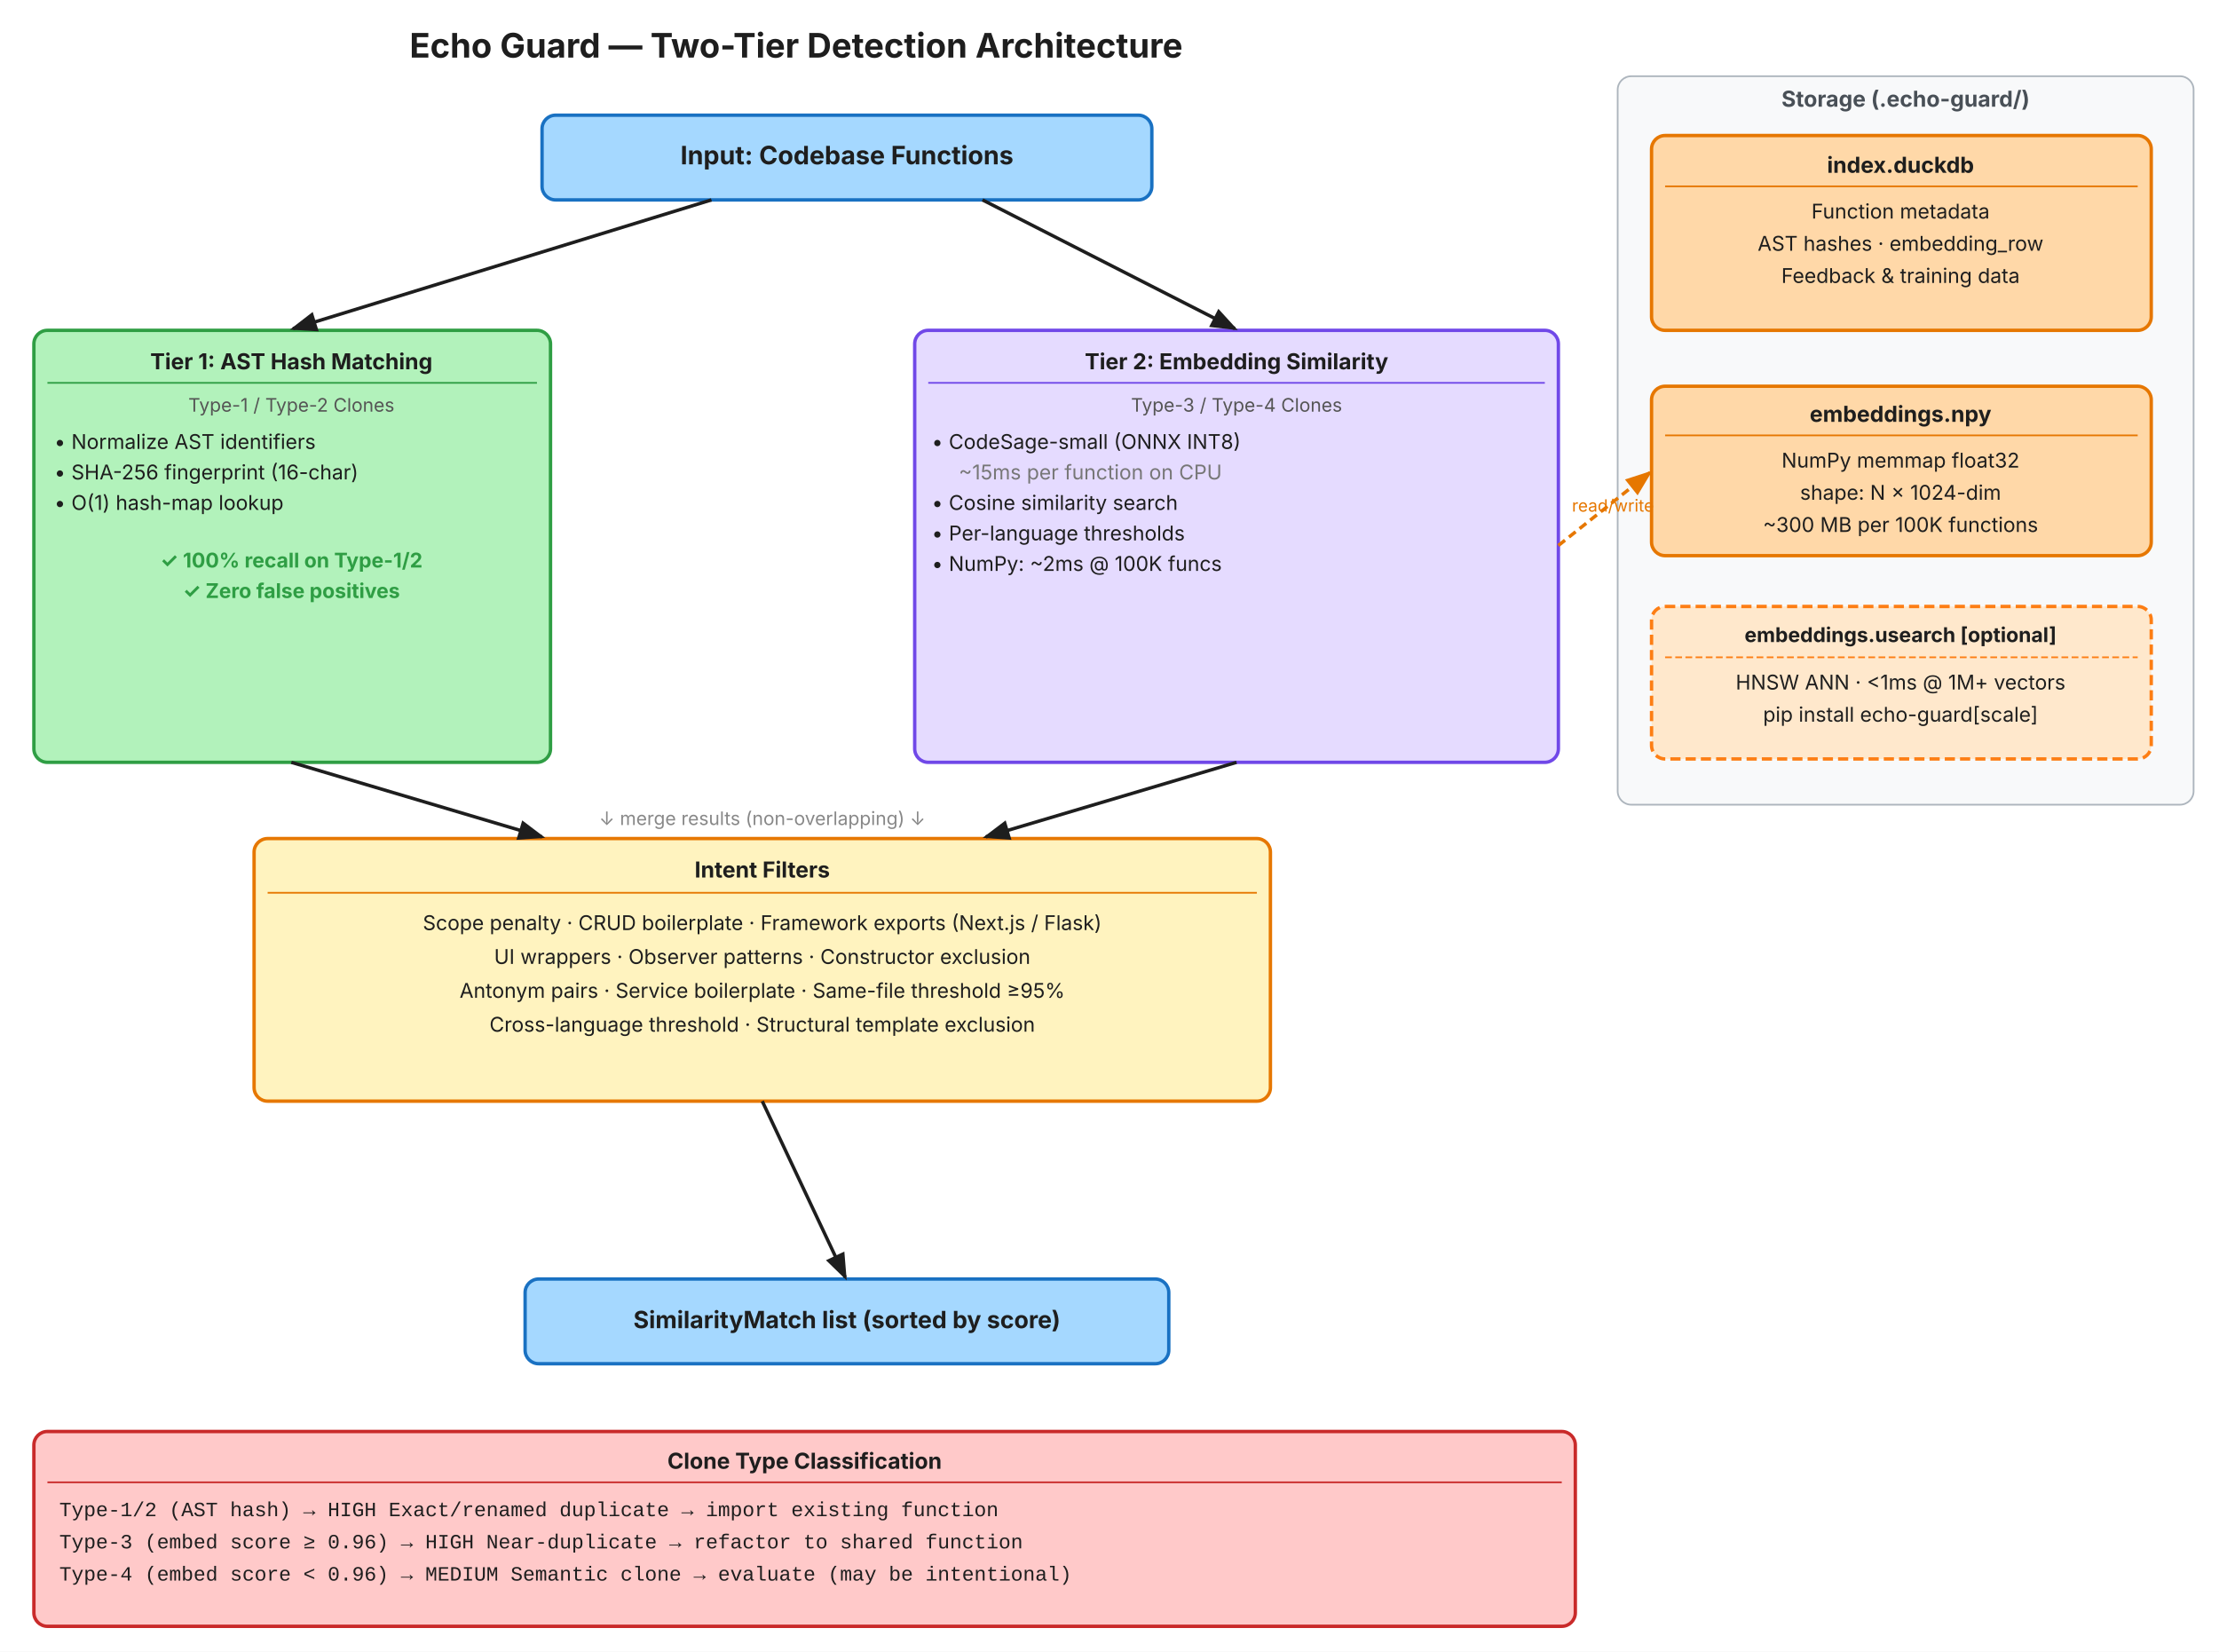
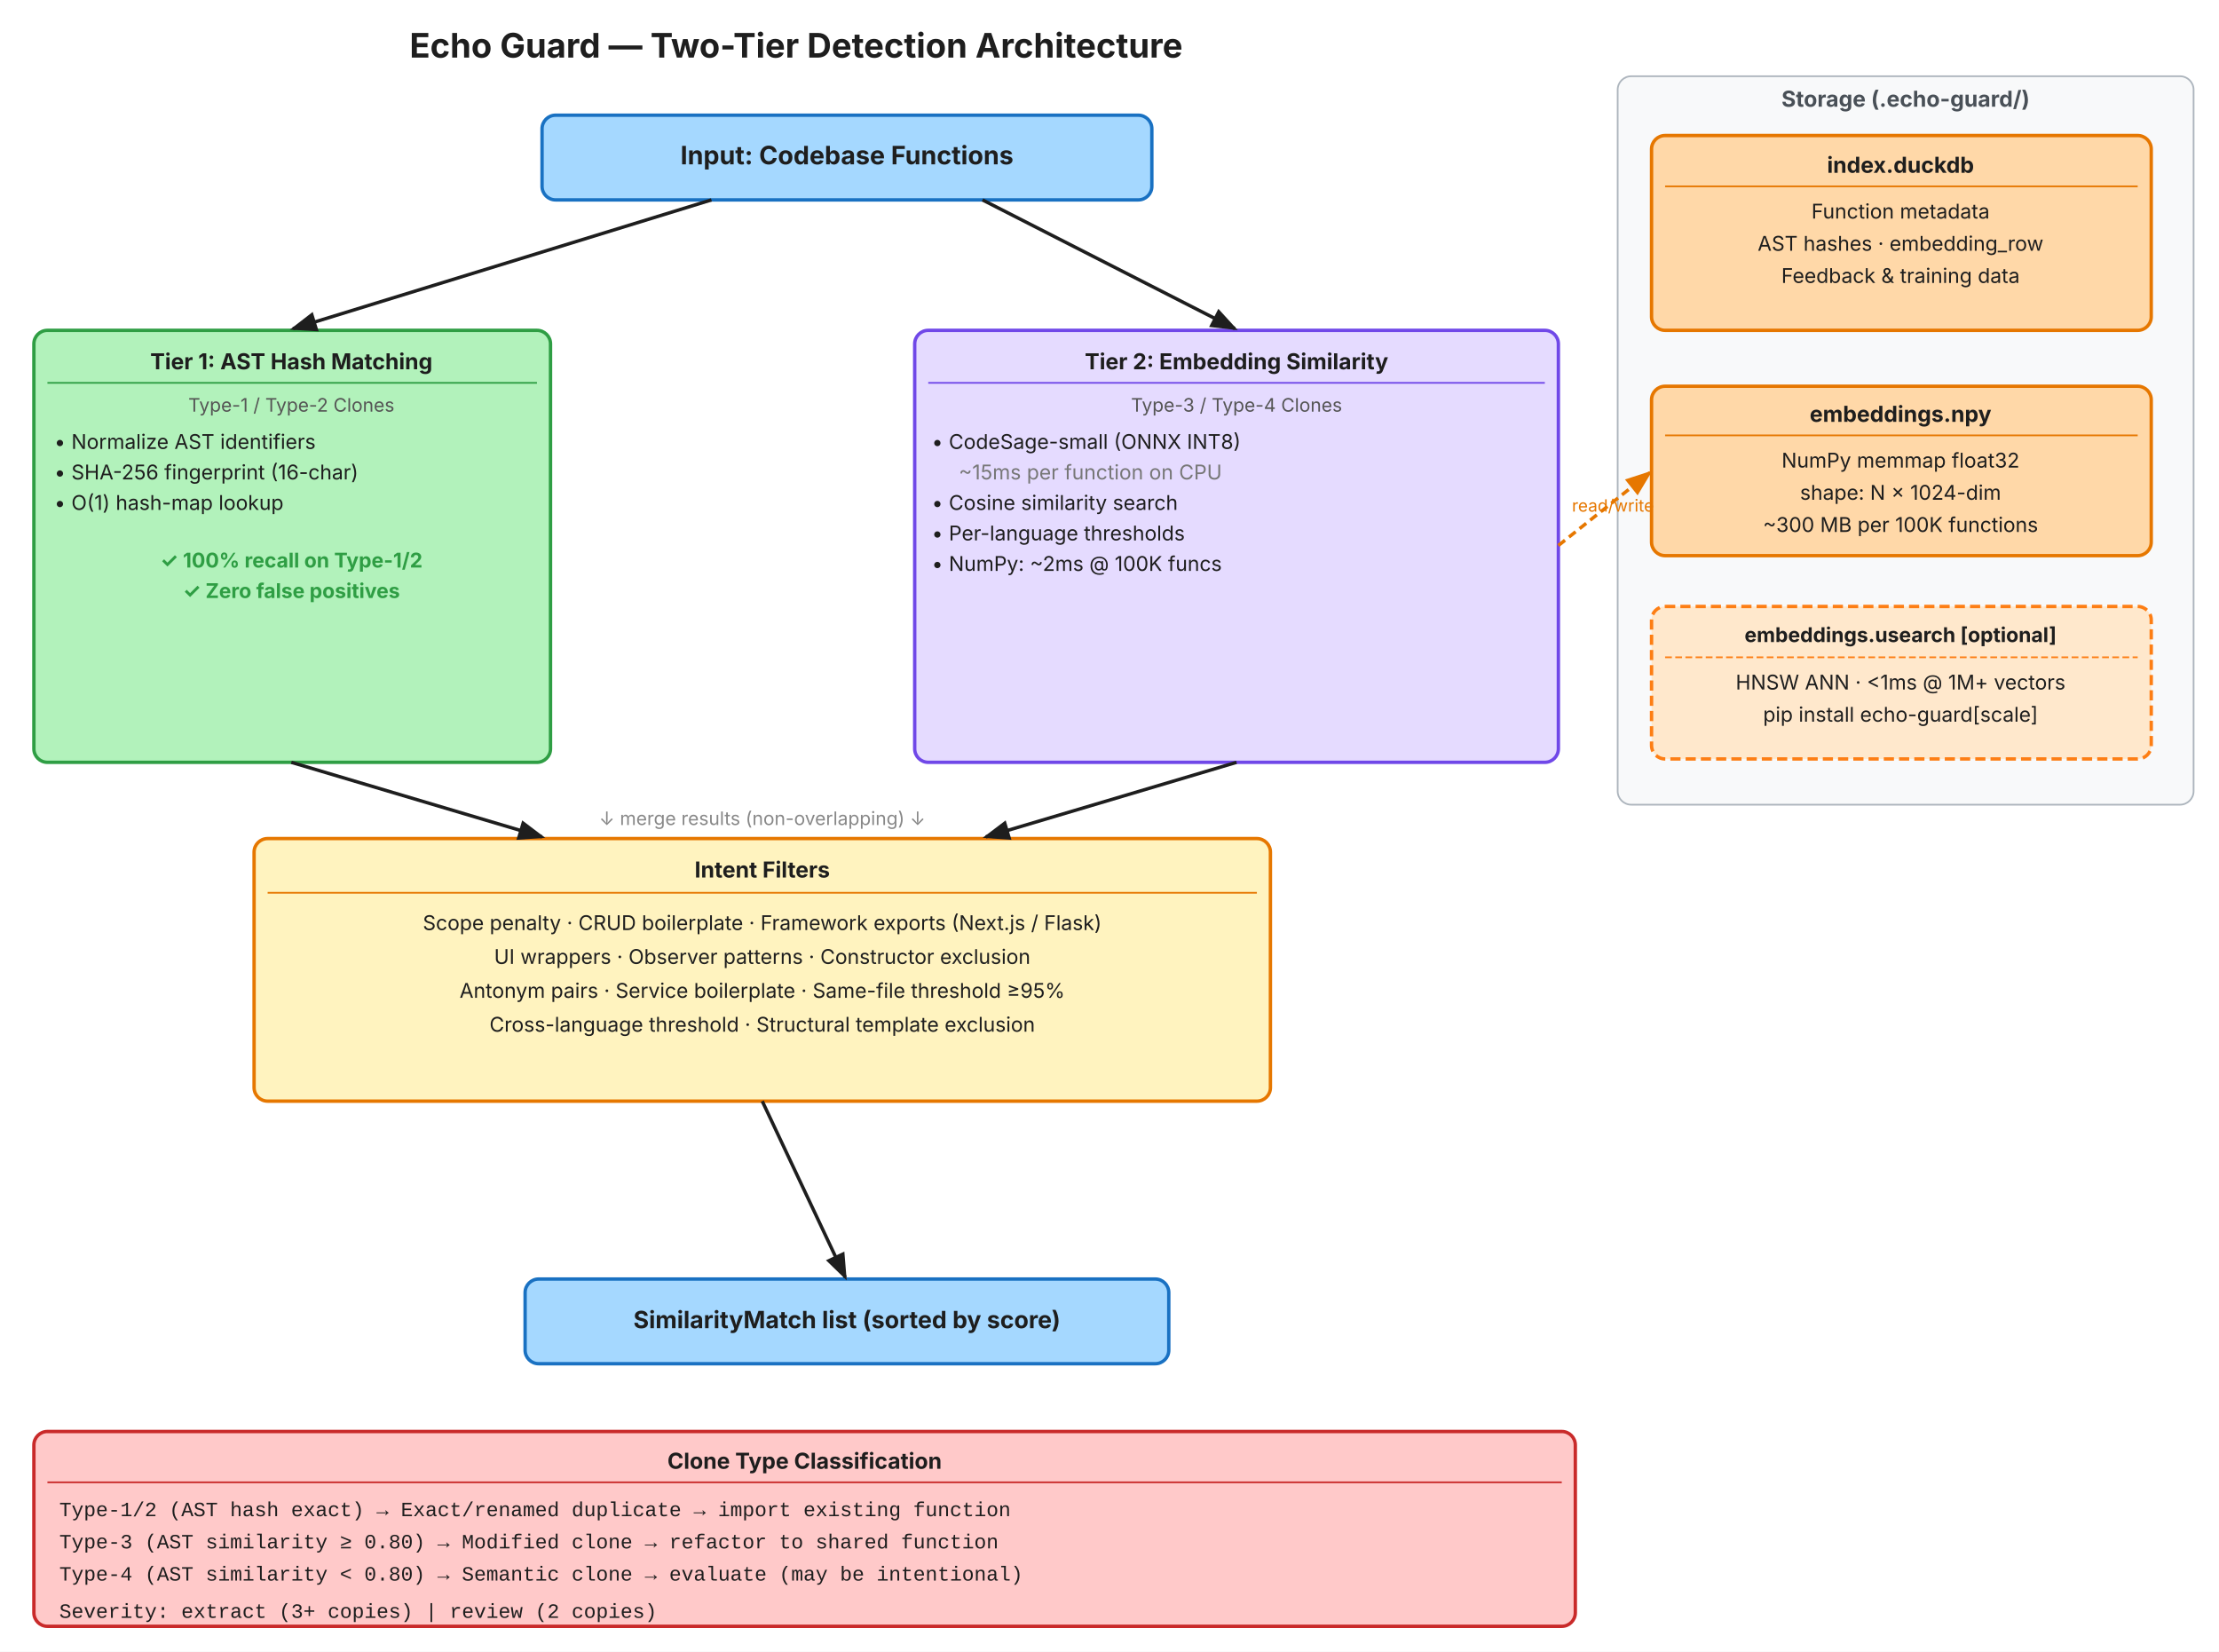
<svg xmlns="http://www.w3.org/2000/svg" width="1310" height="975" viewBox="0 0 1310 975">
  <defs>
    <marker id="arr" markerWidth="8" markerHeight="6" refX="7" refY="3" orient="auto">
      <polygon points="0 0, 8 3, 0 6" fill="#1e1e1e" />
    </marker>
    <marker id="arr-orange" markerWidth="8" markerHeight="6" refX="7" refY="3" orient="auto">
      <polygon points="0 0, 8 3, 0 6" fill="#e67700" />
    </marker>
  </defs>
  <rect width="1310" height="975" fill="white" />
  <rect x="955" y="45" width="340" height="430" rx="8" fill="#f8f9fa" stroke="#adb5bd" stroke-width="1" />
  <text x="470" y="34" font-family="system-ui,-apple-system,sans-serif" font-size="20" font-weight="bold" text-anchor="middle" fill="#1e1e1e">Echo Guard — Two-Tier Detection Architecture</text>
  <rect x="320" y="68" width="360" height="50" rx="8" fill="#a5d8ff" stroke="#1971c2" stroke-width="2" />
  <text x="500" y="97" font-family="system-ui,-apple-system,sans-serif" font-size="15" font-weight="bold" text-anchor="middle" fill="#1e1e1e">Input: Codebase Functions</text>
  <rect x="20" y="195" width="305" height="255" rx="8" fill="#b2f2bb" stroke="#2f9e44" stroke-width="2" />
  <text x="172" y="218" font-family="system-ui,-apple-system,sans-serif" font-size="13" font-weight="bold" text-anchor="middle" fill="#1e1e1e">Tier 1: AST Hash Matching</text>
  <line x1="28" y1="226" x2="317" y2="226" stroke="#2f9e44" stroke-width="1" />
  <text x="172" y="243" font-family="system-ui,-apple-system,sans-serif" font-size="11" text-anchor="middle" fill="#555">Type-1 / Type-2 Clones</text>
  <text x="32" y="265" font-family="system-ui,-apple-system,sans-serif" font-size="12" fill="#1e1e1e">• Normalize AST identifiers</text>
  <text x="32" y="283" font-family="system-ui,-apple-system,sans-serif" font-size="12" fill="#1e1e1e">• SHA-256 fingerprint (16-char)</text>
  <text x="32" y="301" font-family="system-ui,-apple-system,sans-serif" font-size="12" fill="#1e1e1e">• O(1) hash-map lookup</text>
  <text x="172" y="335" font-family="system-ui,-apple-system,sans-serif" font-size="12" text-anchor="middle" fill="#2f9e44" font-weight="bold">✓ 100% recall on Type-1/2</text>
  <text x="172" y="353" font-family="system-ui,-apple-system,sans-serif" font-size="12" text-anchor="middle" fill="#2f9e44" font-weight="bold">✓ Zero false positives</text>
  <rect x="540" y="195" width="380" height="255" rx="8" fill="#e5dbff" stroke="#7048e8" stroke-width="2" />
  <text x="730" y="218" font-family="system-ui,-apple-system,sans-serif" font-size="13" font-weight="bold" text-anchor="middle" fill="#1e1e1e">Tier 2: Embedding Similarity</text>
  <line x1="548" y1="226" x2="912" y2="226" stroke="#7048e8" stroke-width="1" />
  <text x="730" y="243" font-family="system-ui,-apple-system,sans-serif" font-size="11" text-anchor="middle" fill="#555">Type-3 / Type-4 Clones</text>
  <text x="550" y="265" font-family="system-ui,-apple-system,sans-serif" font-size="12" fill="#1e1e1e">• CodeSage-small (ONNX INT8)</text>
  <text x="566" y="283" font-family="system-ui,-apple-system,sans-serif" font-size="12" fill="#777">~15ms per function on CPU</text>
  <text x="550" y="301" font-family="system-ui,-apple-system,sans-serif" font-size="12" fill="#1e1e1e">• Cosine similarity search</text>
  <text x="550" y="319" font-family="system-ui,-apple-system,sans-serif" font-size="12" fill="#1e1e1e">• Per-language thresholds</text>
  <text x="550" y="337" font-family="system-ui,-apple-system,sans-serif" font-size="12" fill="#1e1e1e">• NumPy: ~2ms @ 100K funcs</text>
  <text x="450" y="487" font-family="system-ui,-apple-system,sans-serif" font-size="11" text-anchor="middle" fill="#888">↓  merge results (non-overlapping)  ↓</text>
  <rect x="150" y="495" width="600" height="155" rx="8" fill="#fff3bf" stroke="#e67700" stroke-width="2" />
  <text x="450" y="518" font-family="system-ui,-apple-system,sans-serif" font-size="13" font-weight="bold" text-anchor="middle" fill="#1e1e1e">Intent Filters</text>
  <line x1="158" y1="527" x2="742" y2="527" stroke="#e67700" stroke-width="1" />
  <text x="450" y="549" font-family="system-ui,-apple-system,sans-serif" font-size="12" text-anchor="middle" fill="#1e1e1e">Scope penalty · CRUD boilerplate · Framework exports (Next.js / Flask)</text>
  <text x="450" y="569" font-family="system-ui,-apple-system,sans-serif" font-size="12" text-anchor="middle" fill="#1e1e1e">UI wrappers · Observer patterns · Constructor exclusion</text>
  <text x="450" y="589" font-family="system-ui,-apple-system,sans-serif" font-size="12" text-anchor="middle" fill="#1e1e1e">Antonym pairs · Service boilerplate · Same-file threshold ≥95%</text>
  <text x="450" y="609" font-family="system-ui,-apple-system,sans-serif" font-size="12" text-anchor="middle" fill="#1e1e1e">Cross-language threshold · Structural template exclusion</text>
  <rect x="310" y="755" width="380" height="50" rx="8" fill="#a5d8ff" stroke="#1971c2" stroke-width="2" />
  <text x="500" y="784" font-family="system-ui,-apple-system,sans-serif" font-size="14" font-weight="bold" text-anchor="middle" fill="#1e1e1e">SimilarityMatch list  (sorted by score)</text>
  <rect x="20" y="845" width="910" height="115" rx="8" fill="#ffc9c9" stroke="#c92a2a" stroke-width="2" />
  <text x="475" y="867" font-family="system-ui,-apple-system,sans-serif" font-size="13" font-weight="bold" text-anchor="middle" fill="#1e1e1e">Clone Type Classification</text>
  <line x1="28" y1="875" x2="922" y2="875" stroke="#c92a2a" stroke-width="1" />
-   <text x="35" y="895" font-family="'Courier New',Courier,monospace" font-size="12" fill="#1e1e1e">Type-1/2  (AST hash)           → HIGH    Exact/renamed duplicate  →  import existing function</text>
-   <text x="35" y="914" font-family="'Courier New',Courier,monospace" font-size="12" fill="#1e1e1e">Type-3    (embed score ≥ 0.96) → HIGH    Near-duplicate           →  refactor to shared function</text>
-   <text x="35" y="933" font-family="'Courier New',Courier,monospace" font-size="12" fill="#1e1e1e">Type-4    (embed score &lt; 0.96) → MEDIUM  Semantic clone           →  evaluate (may be intentional)</text>
+   <text x="35" y="895" font-family="'Courier New',Courier,monospace" font-size="12" fill="#1e1e1e">Type-1/2  (AST hash exact)           →  Exact/renamed duplicate  →  import existing function</text>
+   <text x="35" y="914" font-family="'Courier New',Courier,monospace" font-size="12" fill="#1e1e1e">Type-3    (AST similarity ≥ 0.80)  →  Modified clone           →  refactor to shared function</text>
+   <text x="35" y="933" font-family="'Courier New',Courier,monospace" font-size="12" fill="#1e1e1e">Type-4    (AST similarity &lt; 0.80)  →  Semantic clone           →  evaluate (may be intentional)</text>
+   <text x="35" y="955" font-family="'Courier New',Courier,monospace" font-size="12" fill="#1e1e1e">Severity: extract (3+ copies) | review (2 copies)</text>
  <text x="1125" y="63" font-family="system-ui,-apple-system,sans-serif" font-size="13" font-weight="bold" text-anchor="middle" fill="#495057">Storage  (.echo-guard/)</text>
  <rect x="975" y="80" width="295" height="115" rx="8" fill="#ffd8a8" stroke="#e67700" stroke-width="2" />
  <text x="1122" y="102" font-family="system-ui,-apple-system,sans-serif" font-size="13" font-weight="bold" text-anchor="middle" fill="#1e1e1e">index.duckdb</text>
  <line x1="983" y1="110" x2="1262" y2="110" stroke="#e67700" stroke-width="1" />
  <text x="1122" y="129" font-family="system-ui,-apple-system,sans-serif" font-size="12" text-anchor="middle" fill="#1e1e1e">Function metadata</text>
  <text x="1122" y="148" font-family="system-ui,-apple-system,sans-serif" font-size="12" text-anchor="middle" fill="#1e1e1e">AST hashes · embedding_row</text>
  <text x="1122" y="167" font-family="system-ui,-apple-system,sans-serif" font-size="12" text-anchor="middle" fill="#1e1e1e">Feedback &amp; training data</text>
  <rect x="975" y="228" width="295" height="100" rx="8" fill="#ffd8a8" stroke="#e67700" stroke-width="2" />
  <text x="1122" y="249" font-family="system-ui,-apple-system,sans-serif" font-size="13" font-weight="bold" text-anchor="middle" fill="#1e1e1e">embeddings.npy</text>
  <line x1="983" y1="257" x2="1262" y2="257" stroke="#e67700" stroke-width="1" />
  <text x="1122" y="276" font-family="system-ui,-apple-system,sans-serif" font-size="12" text-anchor="middle" fill="#1e1e1e">NumPy memmap  float32</text>
  <text x="1122" y="295" font-family="system-ui,-apple-system,sans-serif" font-size="12" text-anchor="middle" fill="#1e1e1e">shape: N × 1024-dim</text>
  <text x="1122" y="314" font-family="system-ui,-apple-system,sans-serif" font-size="12" text-anchor="middle" fill="#1e1e1e">~300 MB per 100K functions</text>
  <rect x="975" y="358" width="295" height="90" rx="8" fill="#ffe8cc" stroke="#fd7e14" stroke-width="2" stroke-dasharray="6,3" />
  <text x="1122" y="379" font-family="system-ui,-apple-system,sans-serif" font-size="12" font-weight="bold" text-anchor="middle" fill="#1e1e1e">embeddings.usearch  [optional]</text>
  <line x1="983" y1="388" x2="1262" y2="388" stroke="#fd7e14" stroke-width="1" stroke-dasharray="4,2" />
  <text x="1122" y="407" font-family="system-ui,-apple-system,sans-serif" font-size="12" text-anchor="middle" fill="#1e1e1e">HNSW ANN · &lt;1ms @ 1M+ vectors</text>
  <text x="1122" y="426" font-family="system-ui,-apple-system,sans-serif" font-size="12" text-anchor="middle" fill="#1e1e1e">pip install echo-guard[scale]</text>
  <line x1="420" y1="118" x2="173" y2="194" stroke="#1e1e1e" stroke-width="2" marker-end="url(#arr)" />
  <line x1="580" y1="118" x2="729" y2="194" stroke="#1e1e1e" stroke-width="2" marker-end="url(#arr)" />
  <line x1="172" y1="450" x2="320" y2="494" stroke="#1e1e1e" stroke-width="2" marker-end="url(#arr)" />
  <line x1="730" y1="450" x2="582" y2="494" stroke="#1e1e1e" stroke-width="2" marker-end="url(#arr)" />
  <line x1="450" y1="650" x2="499" y2="754" stroke="#1e1e1e" stroke-width="2" marker-end="url(#arr)" />
  <line x1="920" y1="322" x2="974" y2="279" stroke="#e67700" stroke-width="2" stroke-dasharray="5,3" marker-end="url(#arr-orange)" />
  <text x="928" y="302" font-family="system-ui,-apple-system,sans-serif" font-size="10" fill="#e67700">read/write</text>
</svg>
